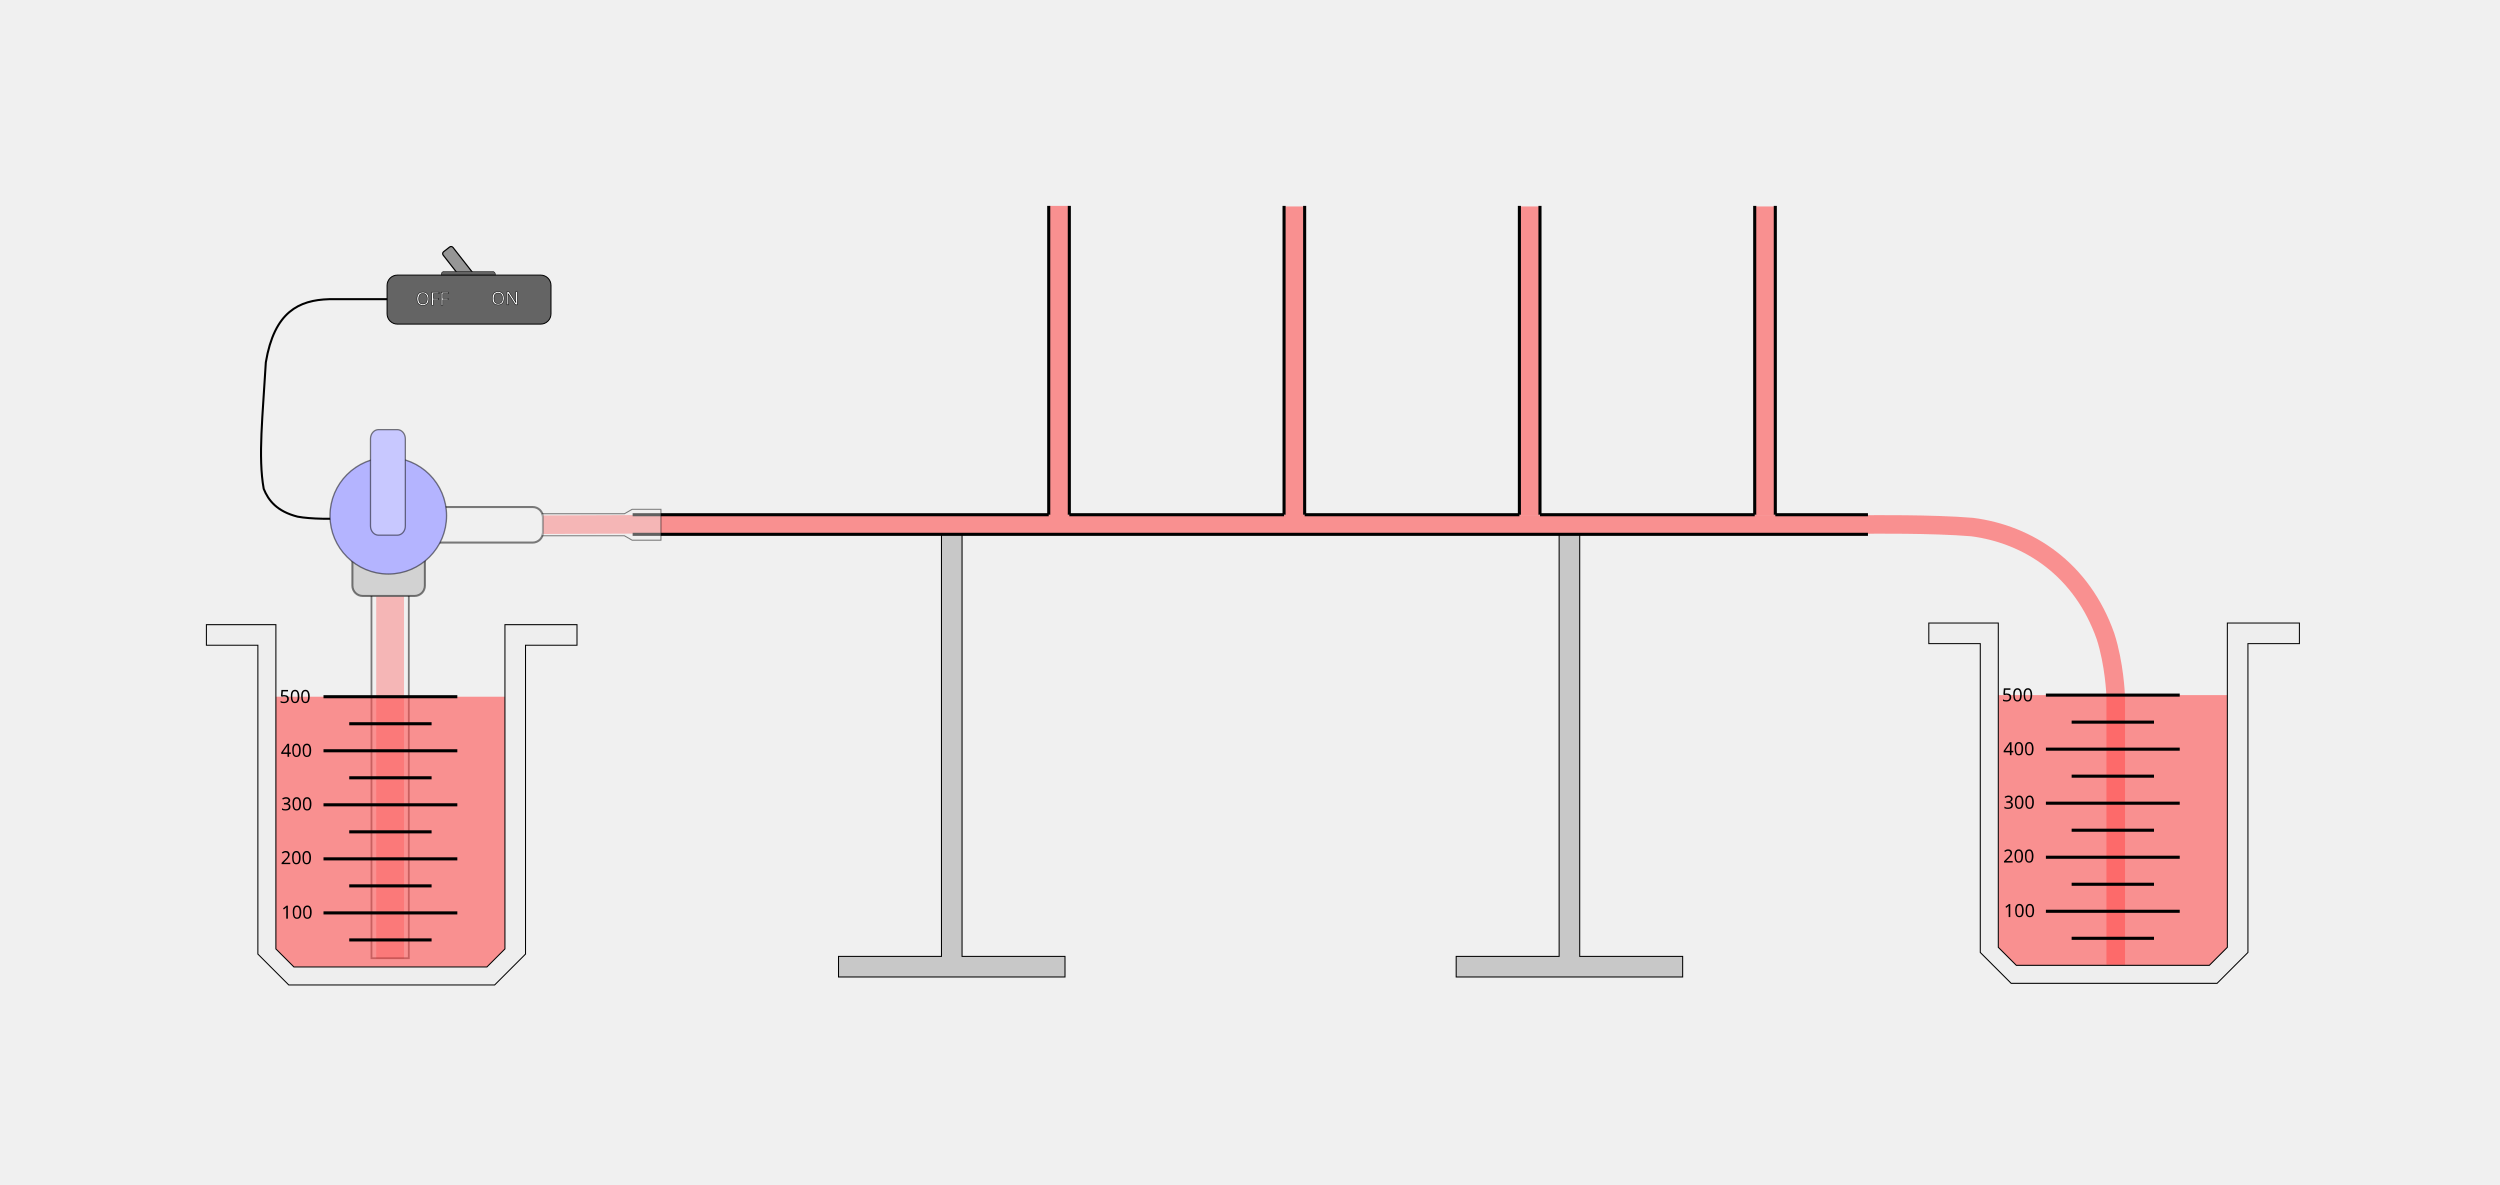
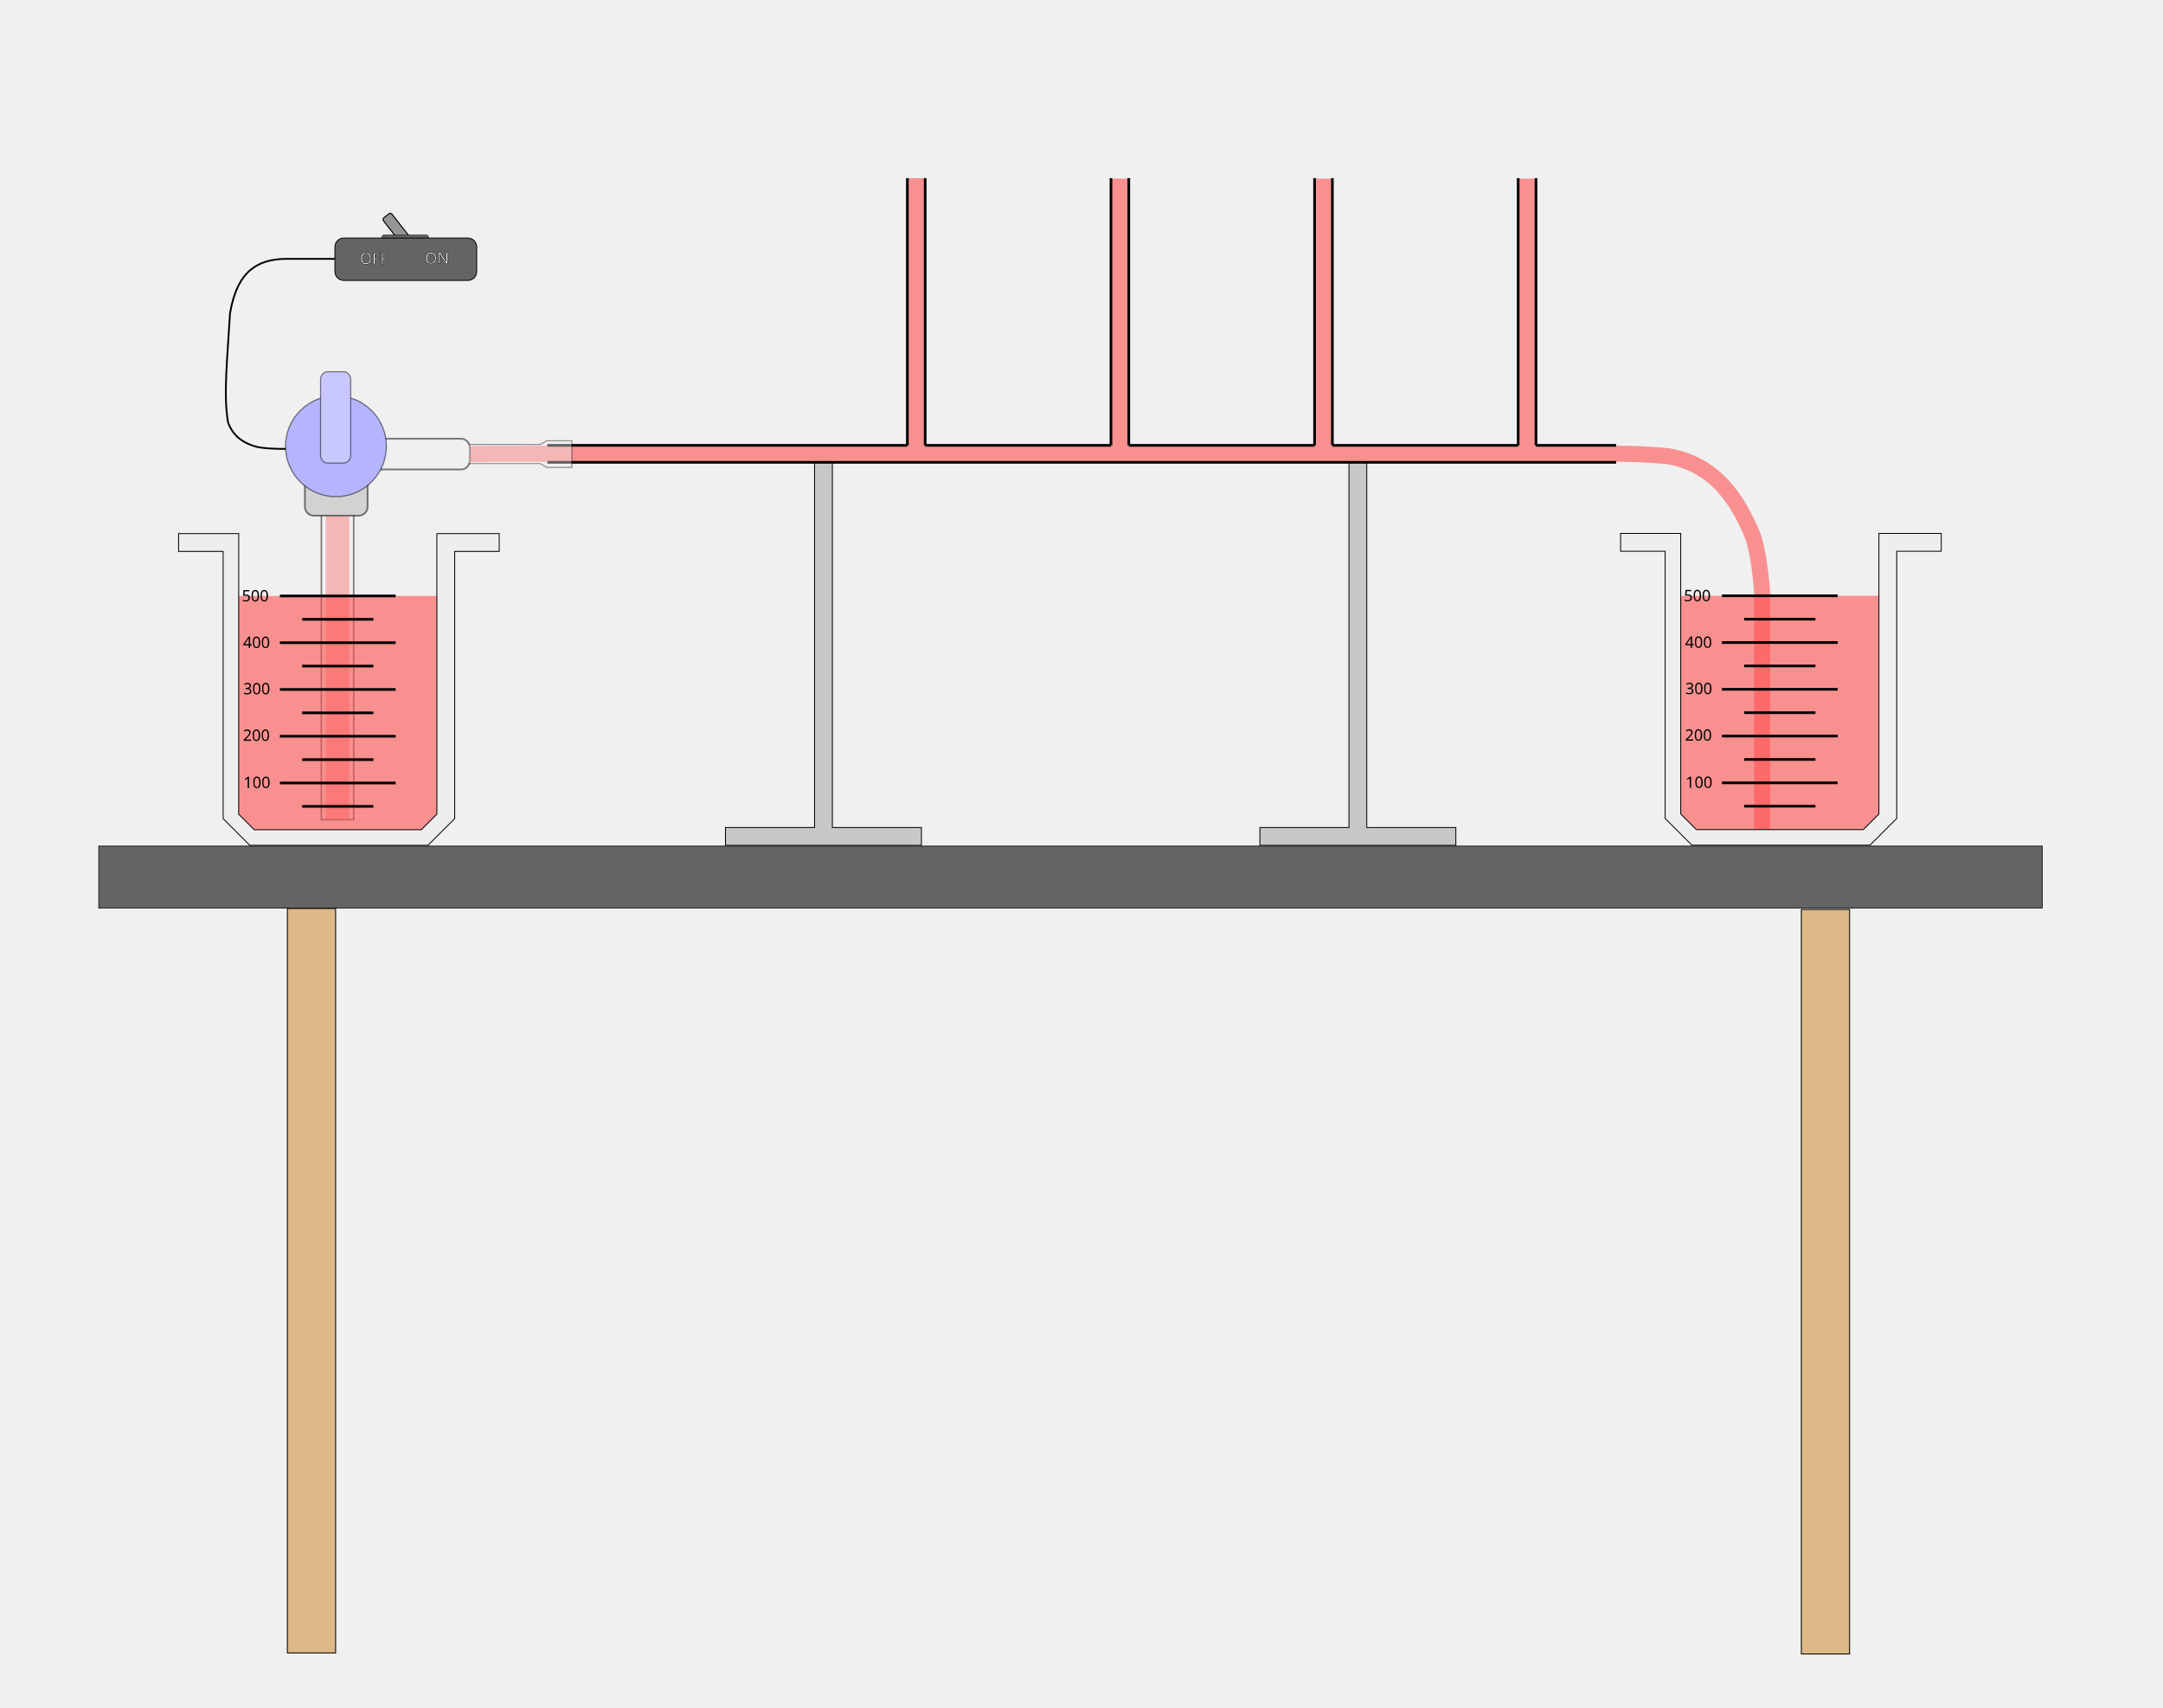
- <svg xmlns="http://www.w3.org/2000/svg" width="190mm" height="90mm" viewBox="-20 -20 242.852 115.035" version="1.1" id="canvas">
+ <svg xmlns="http://www.w3.org/2000/svg" width="190mm" height="150mm" viewBox="-20 -20 242.852 191.725" version="1.1" id="canvas">
  <defs id="defs" />
  <g id="apparatus" transform="translate(-38.54505,-88.095)">
    <path style="fill:#c8c8c8;fill-opacity:1;stroke:#000000;stroke-width:0.1;stroke-dasharray:none;stroke-opacity:1" d="m 110,120 v 41 h -10 v 2 h 22 v -2 h -10 v -41" id="apparatus-left-leg" />
    <path style="fill:#c8c8c8;fill-opacity:1;stroke:#000000;stroke-width:0.1;stroke-dasharray:none;stroke-opacity:1" d="m 170,120 v 41 h -10 v 2 h 22 v -2 h -10 v -41" id="apparatus-right-leg" />
-     <path style="fill:none;fill-opacity:0.6;stroke:#ff5050;stroke-width:1.8;stroke-dasharray:none;stroke-opacity:0.6" d="m 69.752,119.074 10.764,-0.046 119.415,0.015 c 0,0 6.342,-0.074 10.182,0.251 5.496,0.706 10.676,4.108 12.965,10.619 0.866,2.683 0.982,5.685 0.982,5.685" id="tube-liquid" />
-     <path style="fill:#cdcdcd;fill-opacity:0.6;stroke:#ff5050;stroke-width:2.7;stroke-dasharray:none;stroke-opacity:0.6" d="M 56.44,161.2 V 126.048" id="intake-liquid" />
-     <path style="fill:#c8c8c8;fill-opacity:1;stroke:#ff5050;stroke-width:1.805;stroke-dasharray:none;stroke-opacity:0.6" d="M 224.07,161.81 V 135.65" id="waste-beaker-stream" />
+     <path style="fill:none;fill-opacity:0.6;stroke:#ff5050;stroke-width:1.8;stroke-dasharray:none;stroke-opacity:0.6" d="m 69.752,119.074 10.764,-0.046 119.415,0.015 c 0,0 1.933,-0.074 5.772,0.251 5.444,0.882 7.957,4.917 9.657,9.002 0.866,2.683 1.055,6.772 1.055,6.772" id="tube-liquid" />
+     <path style="fill:#cdcdcd;fill-opacity:0.6;stroke:#ff5050;stroke-width:2.655;stroke-dasharray:none;stroke-opacity:0.6" d="m 56.44,160.034 v -33.986" id="intake-liquid" />
+     <path style="fill:#c8c8c8;fill-opacity:1;stroke:#ff5050;stroke-width:1.806;stroke-dasharray:none;stroke-opacity:0.6" d="M 216.396,161.183 V 134.979" id="waste-beaker-stream" />
    <path style="fill:#ff5050;fill-opacity:0.6;stroke:#ff5050;stroke-width:1.802;stroke-dasharray:none;stroke-opacity:0.6" d="M 121.42,118.15 V 88.095" id="manometer-liquid-1" />
    <path style="fill:#ff5050;fill-opacity:0.6;stroke:#ff5050;stroke-width:1.802;stroke-dasharray:none;stroke-opacity:0.6" d="m 144.28,118.15 v -30" id="manometer-liquid-2" />
    <path style="fill:#ff5050;fill-opacity:0.6;stroke:#ff5050;stroke-width:1.802;stroke-dasharray:none;stroke-opacity:0.6" d="m 167.14,118.15 v -30" id="manometer-liquid-3" />
    <path style="fill:#ff5050;fill-opacity:0.6;stroke:#ff5050;stroke-width:1.802;stroke-dasharray:none;stroke-opacity:0.6" d="m 190,118.15 v -30" id="manometer-liquid-4" />
    <path style="fill:#ff5050;fill-opacity:0.6;stroke:#000000;stroke-width:0.3;stroke-dasharray:none;stroke-opacity:1" d="m 120.42,118.095 v -30" id="manometer-wall-1" />
    <path style="fill:#ff5050;fill-opacity:0.6;stroke:#000000;stroke-width:0.3;stroke-dasharray:none;stroke-opacity:1" d="m 122.42,118.095 v -30" id="manometer-wall-2" />
    <path style="fill:#ff5050;fill-opacity:0.6;stroke:#000000;stroke-width:0.3;stroke-dasharray:none;stroke-opacity:1" d="m 143.28,118.095 v -30" id="manometer-wall-3" />
    <path style="fill:#ff5050;fill-opacity:0.6;stroke:#000000;stroke-width:0.3;stroke-dasharray:none;stroke-opacity:1" d="m 145.28,118.095 v -30" id="manometer-wall-4" />
    <path style="fill:#ff5050;fill-opacity:0.6;stroke:#000000;stroke-width:0.3;stroke-dasharray:none;stroke-opacity:1" d="m 166.14,118.095 v -30" id="manometer-wall-5" />
    <path style="fill:#ff5050;fill-opacity:0.6;stroke:#000000;stroke-width:0.3;stroke-dasharray:none;stroke-opacity:1" d="m 168.14,118.095 v -30" id="manometer-wall-6" />
    <path style="fill:#ff5050;fill-opacity:0.6;stroke:#000000;stroke-width:0.3;stroke-dasharray:none;stroke-opacity:1" d="m 189,118.095 v -30" id="manometer-wall-7" />
    <path style="fill:#ff5050;fill-opacity:0.6;stroke:#000000;stroke-width:0.3;stroke-dasharray:none;stroke-opacity:1" d="m 191,118.095 v -30" id="manometer-wall-8" />
    <path style="fill:#ff5050;fill-opacity:0.6;stroke:#000000;stroke-width:0.3;stroke-dasharray:none;stroke-opacity:1" d="M 120.42,118.095 H 80" id="apparatus-tube-top-path-1" />
    <path style="fill:#ff5050;fill-opacity:0.6;stroke:#000000;stroke-width:0.3;stroke-dasharray:none;stroke-opacity:1" d="M 143.28,118.095 H 122.42" id="apparatus-tube-top-path-2" />
    <path style="fill:#ff5050;fill-opacity:0.6;stroke:#000000;stroke-width:0.3;stroke-dasharray:none;stroke-opacity:1" d="M 166.14,118.095 H 145.28" id="apparatus-tube-top-path-3" />
    <path style="fill:#ff5050;fill-opacity:0.6;stroke:#000000;stroke-width:0.3;stroke-dasharray:none;stroke-opacity:1" d="M 189,118.095 H 168.14" id="apparatus-tube-top-path-4" />
    <path style="fill:#ff5050;fill-opacity:0.6;stroke:#000000;stroke-width:0.3;stroke-dasharray:none;stroke-opacity:1" d="m 191,118.095 h 9" id="apparatus-tube-top-path-5" />
    <path style="fill:#ff5050;fill-opacity:0.6;stroke:#000000;stroke-width:0.3;stroke-dasharray:none;stroke-opacity:1" d="M 80,120 H 200" id="apparatus-tube-bottom-path" />
    <g id="power-switch">
      <path style="fill:none;fill-opacity:1;stroke:#000000;stroke-width:0.2;stroke-dasharray:none;stroke-opacity:1" d="m 55.746,118.284 c 0,0 -5.717,0.478 -8.291,0 -2.003,-0.514 -2.83,-1.556 -3.293,-2.705 -0.56,-3.119 -0.088,-7.115 0.206,-12.29 0.823,-4.911 3.219,-6.042 6.13,-6.13 h 6.307" id="switch-wire" />
      <rect style="fill:#969696;fill-opacity:1;stroke:#000000;stroke-width:0.118;stroke-dasharray:none;stroke-opacity:1" id="switch" width="1.211" height="3.806" x="-8.644" y="110.876" transform="rotate(-38)" rx="0.237" ry="0.237" />
      <rect style="fill:#646464;fill-opacity:1;stroke:#000000;stroke-width:0.05;stroke-dasharray:none;stroke-opacity:1" id="switch-bump" width="5.232" height="0.681" x="61.422" y="94.476" rx="0.237" ry="0.237" />
      <rect style="fill:#646464;fill-opacity:1;stroke:#000000;stroke-width:0.1;stroke-dasharray:none;stroke-opacity:1" id="switch-housing" width="15.919" height="4.758" x="56.148" y="94.82" rx="1" ry="1" />
      <text xml:space="preserve" style="font-size:1.764px;font-family:sans-serif;-inkscape-font-specification:sans-serif;fill:#ffffff;fill-opacity:1;stroke:#000000;stroke-width:0.05;stroke-dasharray:none;stroke-opacity:1" x="58.939" y="97.744" id="switch-off-text">
        <tspan id="tspan6" style="fill:#ffffff;fill-opacity:1;stroke:#000000;stroke-width:0.05;stroke-dasharray:none;stroke-opacity:1" x="58.939" y="97.744">OFF</tspan>
      </text>
      <text xml:space="preserve" style="font-size:1.764px;font-family:sans-serif;-inkscape-font-specification:sans-serif;fill:#ffffff;fill-opacity:1;stroke:#000000;stroke-width:0.05;stroke-dasharray:none;stroke-opacity:1" x="66.249" y="97.703" id="switch-on-text">
        <tspan id="tspan6-1" style="fill:#ffffff;fill-opacity:1;stroke:#000000;stroke-width:0.05;stroke-dasharray:none;stroke-opacity:1" x="66.249" y="97.703">ON</tspan>
      </text>
    </g>
-     <rect style="fill:#f0f0f0;fill-opacity:0.4;stroke:#000000;stroke-width:0.174;stroke-dasharray:none;stroke-opacity:0.5" id="intake-hose" width="3.626" height="38.84" x="54.63" y="122.336" />
+     <rect style="fill:#f0f0f0;fill-opacity:0.4;stroke:#000000;stroke-width:0.171;stroke-dasharray:none;stroke-opacity:0.5" id="intake-hose" width="3.628" height="37.782" x="54.628" y="122.335" />
    <rect style="fill:#d2d2d2;fill-opacity:1;stroke:#000000;stroke-width:0.2;stroke-dasharray:none;stroke-opacity:0.5" id="pump-housing-1" width="7.043" height="11.425" x="52.776" y="114.562" rx="1" ry="1" />
    <rect style="fill:#f0f0f0;fill-opacity:1;stroke:#000000;stroke-width:0.2;stroke-dasharray:none;stroke-opacity:0.5" id="pump-housing-2" width="15.77" height="3.454" x="55.52" y="117.348" rx="1" ry="1" />
    <path style="fill:#f0f0f0;fill-opacity:0.4;stroke:#000000;stroke-width:0.1;stroke-dasharray:none;stroke-opacity:0.5" d="m 71.2,118 h 8 l 0.75,-0.43 h 2.8 v 3 h -2.8 l -0.75,-0.43 h -8" id="pump-outlet-hose" />
    <g id="valve">
      <circle style="fill:#b4b4ff;fill-opacity:1;stroke:#000000;stroke-width:0.131;stroke-dasharray:none;stroke-opacity:0.5" id="valve-circle" cx="56.263" cy="118.195" r="5.662" />
      <rect style="fill:#c8c8ff;fill-opacity:1;stroke:#000000;stroke-width:0.125;stroke-dasharray:none;stroke-opacity:0.5" id="valve-rect" width="3.385" height="10.254" x="54.535" y="109.828" rx="0.778" ry="0.891" />
    </g>
  </g>
  <g id="source-beaker" transform="translate(-38.54505,-88.095)">
-     <rect style="fill:#ff5050;fill-opacity:0.6;stroke:#000000;stroke-width:0.091;stroke-opacity:0" id="source-liquid" width="22.75" height="26.25" x="45.095" y="135.775" />
-     <path style="fill:#eeeeee;fill-opacity:1;stroke:#000000;stroke-width:0.1" d="m 38.595,130.775 h 5 v 30 l 3,3 h 20 l 3,-3 v -30 h 5 v -2 h -7 v 31.5 l -1.75,1.75 h -18.75 l -1.75,-1.75 v -31.5 h -6.75 z" id="source-beaker-path" />
-     <path style="fill:#ff8c8c;stroke:#000000;stroke-width:0.3;stroke-dasharray:none;stroke-opacity:1" d="m 52.47,159.4 h 8" id="source-50-ml" />
-     <path style="fill:#ff8c8c;stroke:#000000;stroke-width:0.3;stroke-dasharray:none;stroke-opacity:1" d="m 49.97,156.775 h 13" id="source-100-ml" />
-     <path style="fill:#ff8c8c;stroke:#000000;stroke-width:0.3;stroke-dasharray:none;stroke-opacity:1" d="m 52.47,154.15 h 8" id="source-150-ml" />
-     <path style="fill:#ff8c8c;stroke:#000000;stroke-width:0.3;stroke-dasharray:none;stroke-opacity:1" d="m 49.97,151.525 h 13" id="source-200-ml" />
-     <path style="fill:#ff8c8c;stroke:#000000;stroke-width:0.3;stroke-dasharray:none;stroke-opacity:1" d="m 52.47,148.9 h 8" id="source-250-ml" />
-     <path style="fill:#ff8c8c;stroke:#000000;stroke-width:0.3;stroke-dasharray:none;stroke-opacity:1" d="m 49.97,146.275 h 13" id="source-300-ml" />
-     <path style="fill:#ff8c8c;stroke:#000000;stroke-width:0.3;stroke-dasharray:none;stroke-opacity:1" d="m 52.47,143.65 h 8" id="source-350-ml" />
-     <path style="fill:#ff8c8c;stroke:#000000;stroke-width:0.3;stroke-dasharray:none;stroke-opacity:1" d="m 49.97,141.025 h 13" id="source-400-ml" />
-     <path style="fill:#ff8c8c;stroke:#000000;stroke-width:0.3;stroke-dasharray:none;stroke-opacity:1" d="m 52.47,138.4 h 8" id="source-450-ml" />
-     <path style="fill:#ff8c8c;stroke:#000000;stroke-width:0.3;stroke-dasharray:none;stroke-opacity:1" d="m 49.97,135.775 h 13" id="source-500-ml" />
-     <text xml:space="preserve" style="font-weight:bold;font-size:1.764px;font-family:'Apple Chancery';-inkscape-font-specification:'Apple Chancery Bold';fill:#ff8c8c;stroke:#000000;stroke-width:0.3;stroke-dasharray:none;stroke-opacity:1" x="45.696" y="136.382" id="source-label-500">
-       <tspan id="tspan2" style="font-style:normal;font-variant:normal;font-weight:normal;font-stretch:normal;font-size:1.764px;font-family:sans-serif;-inkscape-font-specification:sans-serif;fill:#000000;fill-opacity:1;stroke:#000000;stroke-width:0.3;stroke-opacity:0" x="45.696" y="136.382">500</tspan>
+     <rect style="fill:#ff5050;fill-opacity:0.6;stroke:#000000;stroke-width:0.091;stroke-opacity:0" id="source-liquid" width="22.75" height="26.25" x="45.095" y="135.001" />
+     <path style="fill:#eeeeee;fill-opacity:1;stroke:#000000;stroke-width:0.1" d="m 38.595,130.001 h 5 v 30 l 3,3 h 20 l 3,-3 v -30 h 5 v -2 h -7 v 31.5 l -1.75,1.75 h -18.75 l -1.75,-1.75 v -31.5 h -6.75 z" id="source-beaker-path" />
+     <path style="fill:#ff8c8c;stroke:#000000;stroke-width:0.3;stroke-dasharray:none;stroke-opacity:1" d="m 52.47,158.626 h 8" id="source-50-ml" />
+     <path style="fill:#ff8c8c;stroke:#000000;stroke-width:0.3;stroke-dasharray:none;stroke-opacity:1" d="m 49.97,156.001 h 13" id="source-100-ml" />
+     <path style="fill:#ff8c8c;stroke:#000000;stroke-width:0.3;stroke-dasharray:none;stroke-opacity:1" d="m 52.47,153.376 h 8" id="source-150-ml" />
+     <path style="fill:#ff8c8c;stroke:#000000;stroke-width:0.3;stroke-dasharray:none;stroke-opacity:1" d="m 49.97,150.751 h 13" id="source-200-ml" />
+     <path style="fill:#ff8c8c;stroke:#000000;stroke-width:0.3;stroke-dasharray:none;stroke-opacity:1" d="m 52.47,148.126 h 8" id="source-250-ml" />
+     <path style="fill:#ff8c8c;stroke:#000000;stroke-width:0.3;stroke-dasharray:none;stroke-opacity:1" d="m 49.97,145.501 h 13" id="source-300-ml" />
+     <path style="fill:#ff8c8c;stroke:#000000;stroke-width:0.3;stroke-dasharray:none;stroke-opacity:1" d="m 52.47,142.876 h 8" id="source-350-ml" />
+     <path style="fill:#ff8c8c;stroke:#000000;stroke-width:0.3;stroke-dasharray:none;stroke-opacity:1" d="m 49.97,140.251 h 13" id="source-400-ml" />
+     <path style="fill:#ff8c8c;stroke:#000000;stroke-width:0.3;stroke-dasharray:none;stroke-opacity:1" d="m 52.47,137.626 h 8" id="source-450-ml" />
+     <path style="fill:#ff8c8c;stroke:#000000;stroke-width:0.3;stroke-dasharray:none;stroke-opacity:1" d="m 49.97,135.001 h 13" id="source-500-ml" />
+     <text xml:space="preserve" style="font-weight:bold;font-size:1.764px;font-family:'Apple Chancery';-inkscape-font-specification:'Apple Chancery Bold';fill:#ff8c8c;stroke:#000000;stroke-width:0.3;stroke-dasharray:none;stroke-opacity:1" x="45.696" y="135.608" id="source-label-500">
+       <tspan id="tspan2" style="font-style:normal;font-variant:normal;font-weight:normal;font-stretch:normal;font-size:1.764px;font-family:sans-serif;-inkscape-font-specification:sans-serif;fill:#000000;fill-opacity:1;stroke:#000000;stroke-width:0.3;stroke-opacity:0" x="45.696" y="135.608">500</tspan>
    </text>
-     <text xml:space="preserve" style="font-weight:bold;font-size:1.764px;font-family:'Apple Chancery';-inkscape-font-specification:'Apple Chancery Bold';fill:#ff8c8c;stroke:#000000;stroke-width:0.3;stroke-dasharray:none;stroke-opacity:1" x="45.832" y="141.612" id="source-label-400">
-       <tspan id="tspan2-7" style="font-style:normal;font-variant:normal;font-weight:normal;font-stretch:normal;font-size:1.764px;font-family:sans-serif;-inkscape-font-specification:sans-serif;fill:#000000;fill-opacity:1;stroke:#000000;stroke-width:0.3;stroke-opacity:0" x="45.832" y="141.612">400</tspan>
+     <text xml:space="preserve" style="font-weight:bold;font-size:1.764px;font-family:'Apple Chancery';-inkscape-font-specification:'Apple Chancery Bold';fill:#ff8c8c;stroke:#000000;stroke-width:0.3;stroke-dasharray:none;stroke-opacity:1" x="45.832" y="140.838" id="source-label-400">
+       <tspan id="tspan2-7" style="font-style:normal;font-variant:normal;font-weight:normal;font-stretch:normal;font-size:1.764px;font-family:sans-serif;-inkscape-font-specification:sans-serif;fill:#000000;fill-opacity:1;stroke:#000000;stroke-width:0.3;stroke-opacity:0" x="45.832" y="140.838">400</tspan>
    </text>
-     <text xml:space="preserve" style="font-weight:bold;font-size:1.764px;font-family:'Apple Chancery';-inkscape-font-specification:'Apple Chancery Bold';fill:#ff8c8c;stroke:#000000;stroke-width:0.3;stroke-dasharray:none;stroke-opacity:1" x="45.86" y="146.811" id="source-label-300">
-       <tspan id="tspan2-7-1" style="font-style:normal;font-variant:normal;font-weight:normal;font-stretch:normal;font-size:1.764px;font-family:sans-serif;-inkscape-font-specification:sans-serif;fill:#000000;fill-opacity:1;stroke:#000000;stroke-width:0.3;stroke-opacity:0" x="45.86" y="146.811">300</tspan>
+     <text xml:space="preserve" style="font-weight:bold;font-size:1.764px;font-family:'Apple Chancery';-inkscape-font-specification:'Apple Chancery Bold';fill:#ff8c8c;stroke:#000000;stroke-width:0.3;stroke-dasharray:none;stroke-opacity:1" x="45.86" y="146.037" id="source-label-300">
+       <tspan id="tspan2-7-1" style="font-style:normal;font-variant:normal;font-weight:normal;font-stretch:normal;font-size:1.764px;font-family:sans-serif;-inkscape-font-specification:sans-serif;fill:#000000;fill-opacity:1;stroke:#000000;stroke-width:0.3;stroke-opacity:0" x="45.86" y="146.037">300</tspan>
    </text>
-     <text xml:space="preserve" style="font-weight:bold;font-size:1.764px;font-family:'Apple Chancery';-inkscape-font-specification:'Apple Chancery Bold';fill:#ff8c8c;stroke:#000000;stroke-width:0.3;stroke-dasharray:none;stroke-opacity:1" x="45.822" y="152.037" id="source-label-200">
-       <tspan id="tspan2-7-1-2" style="font-style:normal;font-variant:normal;font-weight:normal;font-stretch:normal;font-size:1.764px;font-family:sans-serif;-inkscape-font-specification:sans-serif;fill:#000000;fill-opacity:1;stroke:#000000;stroke-width:0.3;stroke-opacity:0" x="45.822" y="152.037">200</tspan>
+     <text xml:space="preserve" style="font-weight:bold;font-size:1.764px;font-family:'Apple Chancery';-inkscape-font-specification:'Apple Chancery Bold';fill:#ff8c8c;stroke:#000000;stroke-width:0.3;stroke-dasharray:none;stroke-opacity:1" x="45.822" y="151.263" id="source-label-200">
+       <tspan id="tspan2-7-1-2" style="font-style:normal;font-variant:normal;font-weight:normal;font-stretch:normal;font-size:1.764px;font-family:sans-serif;-inkscape-font-specification:sans-serif;fill:#000000;fill-opacity:1;stroke:#000000;stroke-width:0.3;stroke-opacity:0" x="45.822" y="151.263">200</tspan>
    </text>
-     <text xml:space="preserve" style="font-weight:bold;font-size:1.764px;font-family:'Apple Chancery';-inkscape-font-specification:'Apple Chancery Bold';fill:#ff8c8c;stroke:#000000;stroke-width:0.3;stroke-dasharray:none;stroke-opacity:1" x="45.883" y="157.336" id="source-label-100">
-       <tspan id="tspan2-7-1-2-1" style="font-style:normal;font-variant:normal;font-weight:normal;font-stretch:normal;font-size:1.764px;font-family:sans-serif;-inkscape-font-specification:sans-serif;fill:#000000;fill-opacity:1;stroke:#000000;stroke-width:0.3;stroke-opacity:0" x="45.883" y="157.336">100</tspan>
+     <text xml:space="preserve" style="font-weight:bold;font-size:1.764px;font-family:'Apple Chancery';-inkscape-font-specification:'Apple Chancery Bold';fill:#ff8c8c;stroke:#000000;stroke-width:0.3;stroke-dasharray:none;stroke-opacity:1" x="45.883" y="156.562" id="source-label-100">
+       <tspan id="tspan2-7-1-2-1" style="font-style:normal;font-variant:normal;font-weight:normal;font-stretch:normal;font-size:1.764px;font-family:sans-serif;-inkscape-font-specification:sans-serif;fill:#000000;fill-opacity:1;stroke:#000000;stroke-width:0.3;stroke-opacity:0" x="45.883" y="156.562">100</tspan>
    </text>
  </g>
  <g id="waste-beaker" transform="translate(-38.54505,-88.095)">
-     <rect style="fill:#ff5050;fill-opacity:0.6;stroke:#000000;stroke-width:0.091;stroke-opacity:0" id="waste-liquid" width="22.75" height="26.25" x="212.411" y="135.618" />
-     <path style="fill:#eeeeee;fill-opacity:1;stroke:#000000;stroke-width:0.1" d="m 205.911,130.618 h 5 v 30 l 3,3 h 20 l 3,-3 v -30 h 5 v -2 h -7 v 31.5 l -1.75,1.75 h -18.75 l -1.75,-1.75 v -31.5 h -6.75 z" id="waste-beaker-path" />
-     <path style="fill:#ff8c8c;stroke:#000000;stroke-width:0.3;stroke-dasharray:none;stroke-opacity:1" d="m 219.786,159.243 h 8" id="waste-50-ml" />
-     <path style="fill:#ff8c8c;stroke:#000000;stroke-width:0.3;stroke-dasharray:none;stroke-opacity:1" d="m 217.286,156.618 h 13" id="waste-100-ml" />
-     <path style="fill:#ff8c8c;stroke:#000000;stroke-width:0.3;stroke-dasharray:none;stroke-opacity:1" d="m 219.786,153.993 h 8" id="waste-150-ml" />
-     <path style="fill:#ff8c8c;stroke:#000000;stroke-width:0.3;stroke-dasharray:none;stroke-opacity:1" d="m 217.286,151.368 h 13" id="waste-200-ml" />
-     <path style="fill:#ff8c8c;stroke:#000000;stroke-width:0.3;stroke-dasharray:none;stroke-opacity:1" d="m 219.786,148.743 h 8" id="waste-250-ml" />
-     <path style="fill:#ff8c8c;stroke:#000000;stroke-width:0.3;stroke-dasharray:none;stroke-opacity:1" d="m 217.286,146.118 h 13" id="waste-300-ml" />
-     <path style="fill:#ff8c8c;stroke:#000000;stroke-width:0.3;stroke-dasharray:none;stroke-opacity:1" d="m 219.786,143.493 h 8" id="waste-350-ml" />
-     <path style="fill:#ff8c8c;stroke:#000000;stroke-width:0.3;stroke-dasharray:none;stroke-opacity:1" d="m 217.286,140.868 h 13" id="waste-400-ml" />
-     <path style="fill:#ff8c8c;stroke:#000000;stroke-width:0.3;stroke-dasharray:none;stroke-opacity:1" d="m 219.786,138.243 h 8" id="waste-450-ml" />
-     <path style="fill:#ff8c8c;stroke:#000000;stroke-width:0.3;stroke-dasharray:none;stroke-opacity:1" d="m 217.286,135.618 h 13" id="waste-500-ml" />
-     <text xml:space="preserve" style="font-weight:bold;font-size:1.764px;font-family:'Apple Chancery';-inkscape-font-specification:'Apple Chancery Bold';fill:#ff8c8c;stroke:#000000;stroke-width:0.3;stroke-dasharray:none;stroke-opacity:1" x="213.012" y="136.225" id="waste-label-500">
-       <tspan id="tspan15" style="font-style:normal;font-variant:normal;font-weight:normal;font-stretch:normal;font-size:1.764px;font-family:sans-serif;-inkscape-font-specification:sans-serif;fill:#000000;fill-opacity:1;stroke:#000000;stroke-width:0.3;stroke-opacity:0" x="213.012" y="136.225">500</tspan>
+     <rect style="fill:#ff5050;fill-opacity:0.6;stroke:#000000;stroke-width:0.091;stroke-opacity:0" id="waste-liquid" width="22.75" height="26.25" x="207" y="134.982" />
+     <path style="fill:#eeeeee;fill-opacity:1;stroke:#000000;stroke-width:0.1" d="m 200.5,129.982 h 5 v 30 l 3,3 h 20 l 3,-3 v -30 h 5 v -2 h -7 v 31.5 l -1.75,1.75 h -18.75 l -1.75,-1.75 v -31.5 h -6.75 z" id="waste-beaker-path" />
+     <path style="fill:#ff8c8c;stroke:#000000;stroke-width:0.3;stroke-dasharray:none;stroke-opacity:1" d="m 214.375,158.607 h 8" id="waste-50-ml" />
+     <path style="fill:#ff8c8c;stroke:#000000;stroke-width:0.3;stroke-dasharray:none;stroke-opacity:1" d="m 211.875,155.982 h 13" id="waste-100-ml" />
+     <path style="fill:#ff8c8c;stroke:#000000;stroke-width:0.3;stroke-dasharray:none;stroke-opacity:1" d="m 214.375,153.357 h 8" id="waste-150-ml" />
+     <path style="fill:#ff8c8c;stroke:#000000;stroke-width:0.3;stroke-dasharray:none;stroke-opacity:1" d="m 211.875,150.732 h 13" id="waste-200-ml" />
+     <path style="fill:#ff8c8c;stroke:#000000;stroke-width:0.3;stroke-dasharray:none;stroke-opacity:1" d="m 214.375,148.107 h 8" id="waste-250-ml" />
+     <path style="fill:#ff8c8c;stroke:#000000;stroke-width:0.3;stroke-dasharray:none;stroke-opacity:1" d="m 211.875,145.482 h 13" id="waste-300-ml" />
+     <path style="fill:#ff8c8c;stroke:#000000;stroke-width:0.3;stroke-dasharray:none;stroke-opacity:1" d="m 214.375,142.857 h 8" id="waste-350-ml" />
+     <path style="fill:#ff8c8c;stroke:#000000;stroke-width:0.3;stroke-dasharray:none;stroke-opacity:1" d="m 211.875,140.232 h 13" id="waste-400-ml" />
+     <path style="fill:#ff8c8c;stroke:#000000;stroke-width:0.3;stroke-dasharray:none;stroke-opacity:1" d="m 214.375,137.607 h 8" id="waste-450-ml" />
+     <path style="fill:#ff8c8c;stroke:#000000;stroke-width:0.3;stroke-dasharray:none;stroke-opacity:1" d="m 211.875,134.982 h 13" id="waste-500-ml" />
+     <text xml:space="preserve" style="font-weight:bold;font-size:1.764px;font-family:'Apple Chancery';-inkscape-font-specification:'Apple Chancery Bold';fill:#ff8c8c;stroke:#000000;stroke-width:0.3;stroke-dasharray:none;stroke-opacity:1" x="207.601" y="135.589" id="waste-label-500">
+       <tspan id="tspan15" style="font-style:normal;font-variant:normal;font-weight:normal;font-stretch:normal;font-size:1.764px;font-family:sans-serif;-inkscape-font-specification:sans-serif;fill:#000000;fill-opacity:1;stroke:#000000;stroke-width:0.3;stroke-opacity:0" x="207.601" y="135.589">500</tspan>
    </text>
-     <text xml:space="preserve" style="font-weight:bold;font-size:1.764px;font-family:'Apple Chancery';-inkscape-font-specification:'Apple Chancery Bold';fill:#ff8c8c;stroke:#000000;stroke-width:0.3;stroke-dasharray:none;stroke-opacity:1" x="213.148" y="141.455" id="waste-label-400">
-       <tspan id="tspan16" style="font-style:normal;font-variant:normal;font-weight:normal;font-stretch:normal;font-size:1.764px;font-family:sans-serif;-inkscape-font-specification:sans-serif;fill:#000000;fill-opacity:1;stroke:#000000;stroke-width:0.3;stroke-opacity:0" x="213.148" y="141.455">400</tspan>
+     <text xml:space="preserve" style="font-weight:bold;font-size:1.764px;font-family:'Apple Chancery';-inkscape-font-specification:'Apple Chancery Bold';fill:#ff8c8c;stroke:#000000;stroke-width:0.3;stroke-dasharray:none;stroke-opacity:1" x="207.737" y="140.819" id="waste-label-400">
+       <tspan id="tspan16" style="font-style:normal;font-variant:normal;font-weight:normal;font-stretch:normal;font-size:1.764px;font-family:sans-serif;-inkscape-font-specification:sans-serif;fill:#000000;fill-opacity:1;stroke:#000000;stroke-width:0.3;stroke-opacity:0" x="207.737" y="140.819">400</tspan>
    </text>
-     <text xml:space="preserve" style="font-weight:bold;font-size:1.764px;font-family:'Apple Chancery';-inkscape-font-specification:'Apple Chancery Bold';fill:#ff8c8c;stroke:#000000;stroke-width:0.3;stroke-dasharray:none;stroke-opacity:1" x="213.176" y="146.654" id="waste-label-300">
-       <tspan id="tspan17" style="font-style:normal;font-variant:normal;font-weight:normal;font-stretch:normal;font-size:1.764px;font-family:sans-serif;-inkscape-font-specification:sans-serif;fill:#000000;fill-opacity:1;stroke:#000000;stroke-width:0.3;stroke-opacity:0" x="213.176" y="146.654">300</tspan>
+     <text xml:space="preserve" style="font-weight:bold;font-size:1.764px;font-family:'Apple Chancery';-inkscape-font-specification:'Apple Chancery Bold';fill:#ff8c8c;stroke:#000000;stroke-width:0.3;stroke-dasharray:none;stroke-opacity:1" x="207.765" y="146.018" id="waste-label-300">
+       <tspan id="tspan17" style="font-style:normal;font-variant:normal;font-weight:normal;font-stretch:normal;font-size:1.764px;font-family:sans-serif;-inkscape-font-specification:sans-serif;fill:#000000;fill-opacity:1;stroke:#000000;stroke-width:0.3;stroke-opacity:0" x="207.765" y="146.018">300</tspan>
    </text>
-     <text xml:space="preserve" style="font-weight:bold;font-size:1.764px;font-family:'Apple Chancery';-inkscape-font-specification:'Apple Chancery Bold';fill:#ff8c8c;stroke:#000000;stroke-width:0.3;stroke-dasharray:none;stroke-opacity:1" x="213.137" y="151.88" id="waste-label-200">
-       <tspan id="tspan18" style="font-style:normal;font-variant:normal;font-weight:normal;font-stretch:normal;font-size:1.764px;font-family:sans-serif;-inkscape-font-specification:sans-serif;fill:#000000;fill-opacity:1;stroke:#000000;stroke-width:0.3;stroke-opacity:0" x="213.137" y="151.88">200</tspan>
+     <text xml:space="preserve" style="font-weight:bold;font-size:1.764px;font-family:'Apple Chancery';-inkscape-font-specification:'Apple Chancery Bold';fill:#ff8c8c;stroke:#000000;stroke-width:0.3;stroke-dasharray:none;stroke-opacity:1" x="207.727" y="151.244" id="waste-label-200">
+       <tspan id="tspan18" style="font-style:normal;font-variant:normal;font-weight:normal;font-stretch:normal;font-size:1.764px;font-family:sans-serif;-inkscape-font-specification:sans-serif;fill:#000000;fill-opacity:1;stroke:#000000;stroke-width:0.3;stroke-opacity:0" x="207.727" y="151.244">200</tspan>
    </text>
-     <text xml:space="preserve" style="font-weight:bold;font-size:1.764px;font-family:'Apple Chancery';-inkscape-font-specification:'Apple Chancery Bold';fill:#ff8c8c;stroke:#000000;stroke-width:0.3;stroke-dasharray:none;stroke-opacity:1" x="213.199" y="157.18" id="waste-label-100">
-       <tspan id="tspan19" style="font-style:normal;font-variant:normal;font-weight:normal;font-stretch:normal;font-size:1.764px;font-family:sans-serif;-inkscape-font-specification:sans-serif;fill:#000000;fill-opacity:1;stroke:#000000;stroke-width:0.3;stroke-opacity:0" x="213.199" y="157.18">100</tspan>
+     <text xml:space="preserve" style="font-weight:bold;font-size:1.764px;font-family:'Apple Chancery';-inkscape-font-specification:'Apple Chancery Bold';fill:#ff8c8c;stroke:#000000;stroke-width:0.3;stroke-dasharray:none;stroke-opacity:1" x="207.788" y="156.544" id="waste-label-100">
+       <tspan id="tspan19" style="font-style:normal;font-variant:normal;font-weight:normal;font-stretch:normal;font-size:1.764px;font-family:sans-serif;-inkscape-font-specification:sans-serif;fill:#000000;fill-opacity:1;stroke:#000000;stroke-width:0.3;stroke-opacity:0" x="207.788" y="156.544">100</tspan>
    </text>
  </g>
+   <g id="table">
+     <rect style="fill:#646464;fill-opacity:1;stroke:#000000;stroke-width:0.075;stroke-dasharray:none;stroke-opacity:1" id="table-top" width="218.218" height="6.964" x="-8.917" y="74.989" />
+     <rect style="fill:#deb887;fill-opacity:1;stroke:#000000;stroke-width:0.102;stroke-dasharray:none;stroke-opacity:1" id="table-right-leg" width="5.416" height="83.583" x="182.247" y="82.109" />
+     <rect style="fill:#deb887;fill-opacity:1;stroke:#000000;stroke-width:0.102;stroke-dasharray:none;stroke-opacity:1" id="table-left-leg" width="5.416" height="83.583" x="12.267" y="81.993" />
+   </g>
</svg>
